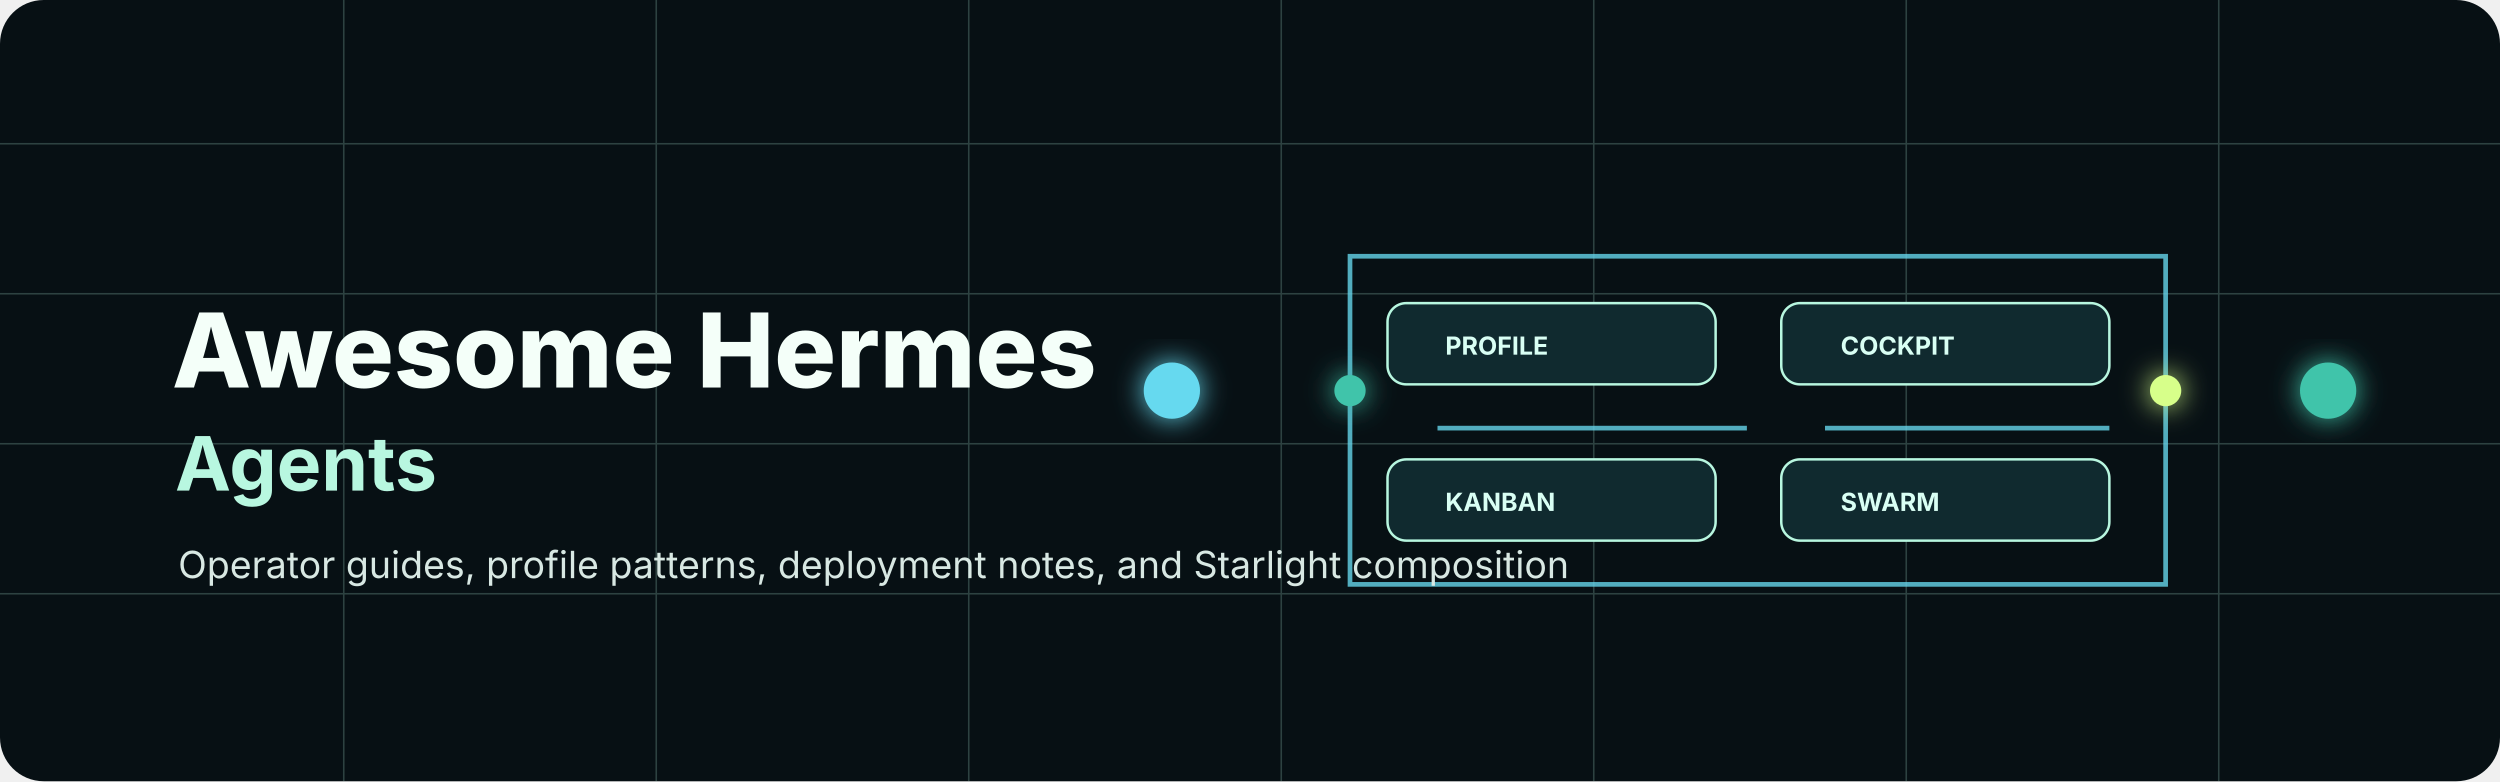
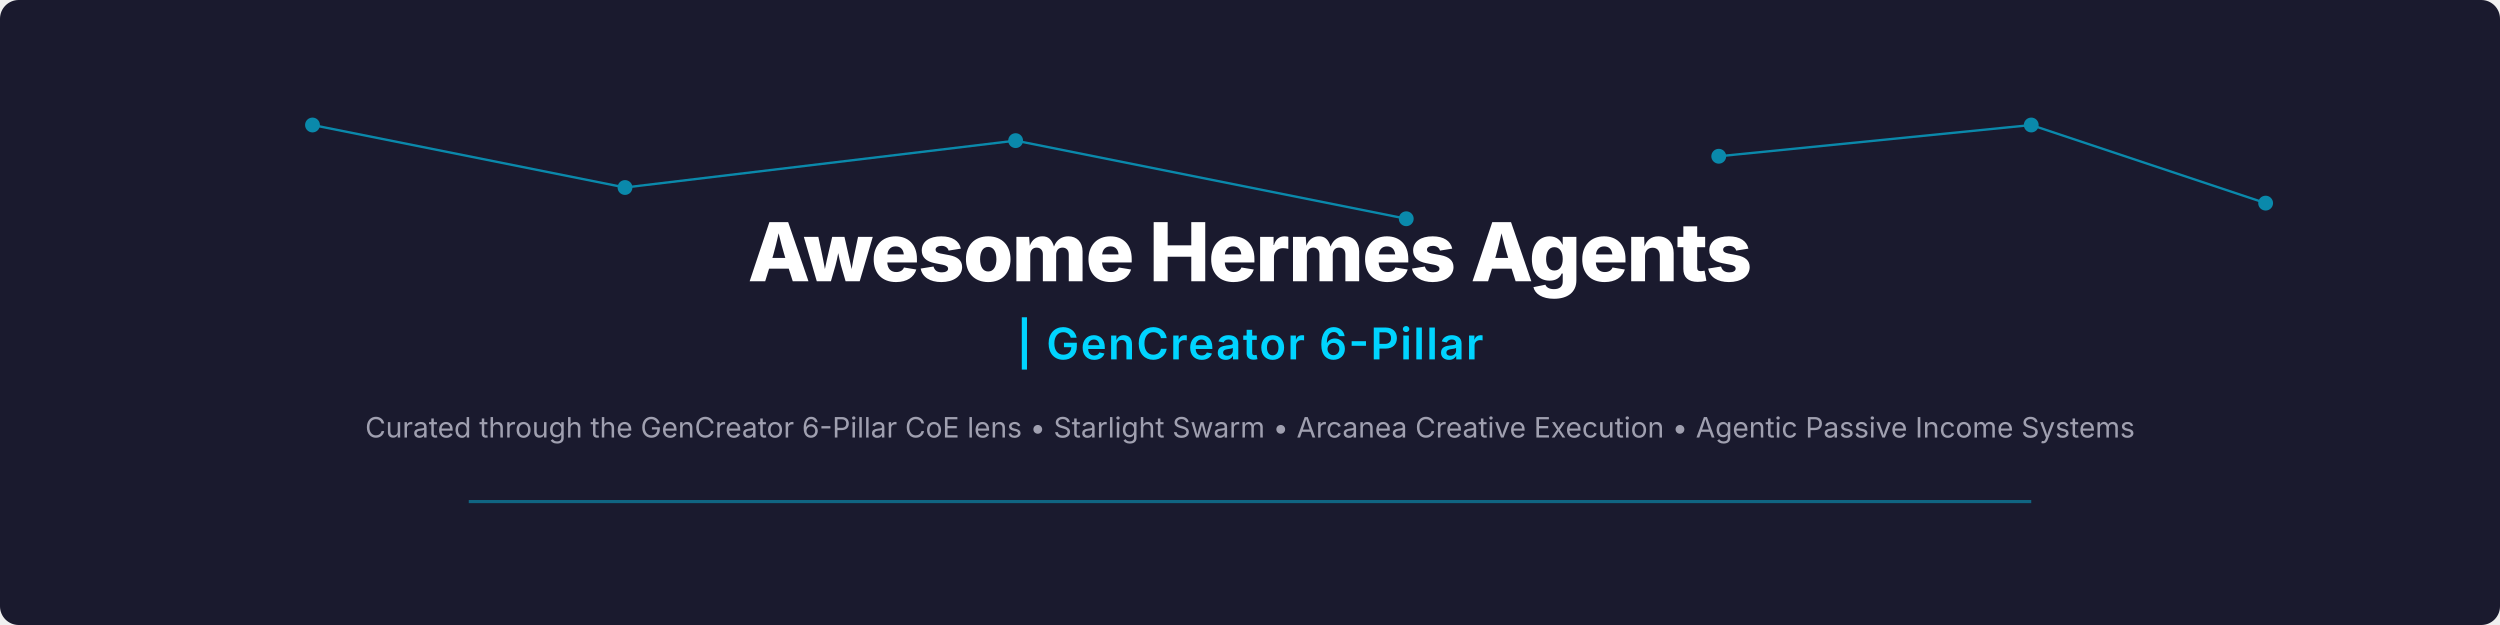
- <svg xmlns="http://www.w3.org/2000/svg" width="1600" height="500" viewBox="0 0 1600 500" fill="none" role="img" aria-labelledby="title desc">
+ <svg xmlns="http://www.w3.org/2000/svg" width="1600" height="400" viewBox="0 0 1600 400" fill="none" role="img" aria-labelledby="title desc">
  <defs>
-     <linearGradient id="bg" x1="0" y1="0" x2="1600" y2="500">
-       <stop stop-color="#071014" />
-       <stop offset="0.45" stop-color="#0A1C23" />
-       <stop offset="1" stop-color="#162616" />
+     <linearGradient id="bgGrad" x1="0" y1="0" x2="0" y2="400">
+       <stop offset="0%" stop-color="#1a1a2e" />
+       <stop offset="100%" stop-color="#0f0f1a" />
    </linearGradient>
-     <linearGradient id="accent" x1="260" y1="120" x2="1390" y2="390">
-       <stop stop-color="#66D9EF" />
-       <stop offset="0.5" stop-color="#40C4AA" />
-       <stop offset="1" stop-color="#D7FF8A" />
+     <linearGradient id="accentGrad" x1="0" y1="100" x2="1600" y2="300">
+       <stop stop-color="#00d4ff" />
+       <stop offset="1" stop-color="#00a8cc" />
    </linearGradient>
-     <filter id="glow" x="-40%" y="-40%" width="180%" height="180%">
-       <feGaussianBlur stdDeviation="9" result="blur" />
-       <feMerge>
-         <feMergeNode in="blur" />
-         <feMergeNode in="SourceGraphic" />
-       </feMerge>
-     </filter>
  </defs>
-   <rect width="1600" height="500" rx="28" fill="url(#bg)" />
-   <g opacity="0.22">
-     <path d="M0 92H1600M0 188H1600M0 284H1600M0 380H1600" stroke="#B8F7E0" />
-     <path d="M220 0V500M420 0V500M620 0V500M820 0V500M1020 0V500M1220 0V500M1420 0V500" stroke="#B8F7E0" />
+   <rect width="1600" height="400" fill="url(#bgGrad)" rx="12" />
+   <g stroke="#00d4ff" stroke-width="1.5" opacity="0.6">
+     <line x1="200" y1="80" x2="400" y2="120" />
+     <line x1="400" y1="120" x2="650" y2="90" />
+     <line x1="650" y1="90" x2="900" y2="140" />
+     <circle cx="200" cy="80" r="4" fill="#00d4ff" />
+     <circle cx="400" cy="120" r="4" fill="#00d4ff" />
+     <circle cx="650" cy="90" r="4" fill="#00d4ff" />
+     <circle cx="900" cy="140" r="4" fill="#00d4ff" />
+     <line x1="1100" y1="100" x2="1300" y2="80" />
+     <line x1="1300" y1="80" x2="1450" y2="130" />
+     <circle cx="1100" cy="100" r="4" fill="#00d4ff" />
+     <circle cx="1300" cy="80" r="4" fill="#00d4ff" />
+     <circle cx="1450" cy="130" r="4" fill="#00d4ff" />
  </g>
-   <g stroke="url(#accent)" stroke-width="3" opacity="0.78">
-     <path d="M864 164H1386V374H864V164Z" />
-     <path d="M920 224H1032M920 274H1118M920 324H1068" />
-     <path d="M1168 224H1290M1168 274H1350M1168 324H1270" />
-     <path d="M750 250H864M1386 250H1490" />
-   </g>
-   <g filter="url(#glow)">
-     <circle cx="750" cy="250" r="18" fill="#66D9EF" />
-     <circle cx="864" cy="250" r="10" fill="#40C4AA" />
-     <circle cx="1386" cy="250" r="10" fill="#D7FF8A" />
-     <circle cx="1490" cy="250" r="18" fill="#40C4AA" />
-   </g>
-   <g fill="#102A2F" stroke="#B8F7E0" stroke-width="1.6">
-     <rect x="888" y="194" width="210" height="52" rx="12" />
-     <rect x="888" y="294" width="210" height="52" rx="12" />
-     <rect x="1140" y="194" width="210" height="52" rx="12" />
-     <rect x="1140" y="294" width="210" height="52" rx="12" />
-   </g>
-   <text x="110" y="248" fill="#F4FFF9" font-family="Inter, Segoe UI, Arial, sans-serif" font-size="66" font-weight="800" letter-spacing="0">Awesome Hermes</text>
-   <text x="112" y="314" fill="#B8F7E0" font-family="Inter, Segoe UI, Arial, sans-serif" font-size="48" font-weight="700" letter-spacing="0">Agents</text>
-   <text x="114" y="370" fill="#D8E8E3" font-family="Inter, Segoe UI, Arial, sans-serif" font-size="24" letter-spacing="0">Operator guides, profile patterns, deployment notes, and Starlight composition</text>
-   <text x="925" y="227" fill="#D9FFF4" font-family="Inter, Segoe UI, Arial, sans-serif" font-size="16" font-weight="700">PROFILE</text>
-   <text x="925" y="327" fill="#D9FFF4" font-family="Inter, Segoe UI, Arial, sans-serif" font-size="16" font-weight="700">KANBAN</text>
-   <text x="1178" y="227" fill="#D9FFF4" font-family="Inter, Segoe UI, Arial, sans-serif" font-size="16" font-weight="700">COCKPIT</text>
-   <text x="1178" y="327" fill="#D9FFF4" font-family="Inter, Segoe UI, Arial, sans-serif" font-size="16" font-weight="700">SWARM</text>
+   <text x="800" y="180" fill="#ffffff" font-family="Inter, Segoe UI, Arial, sans-serif" font-size="52" font-weight="800" text-anchor="middle" letter-spacing="-1">Awesome Hermes Agents</text>
+   <text x="800" y="230" fill="#00d4ff" font-family="Inter, Segoe UI, Arial, sans-serif" font-size="28" font-weight="600" text-anchor="middle" letter-spacing="1">| GenCreator 6-Pillar</text>
+   <text x="800" y="280" fill="#a0a0b0" font-family="Inter, Segoe UI, Arial, sans-serif" font-size="18" text-anchor="middle">Curated through the GenCreator 6-Pillar CoE lens • Starlight Swarm • Arcanea Creative Execution • Agentic Passive Income Systems</text>
+   <rect x="300" y="320" width="1000" height="2" fill="#00d4ff" opacity="0.4" />
</svg>
